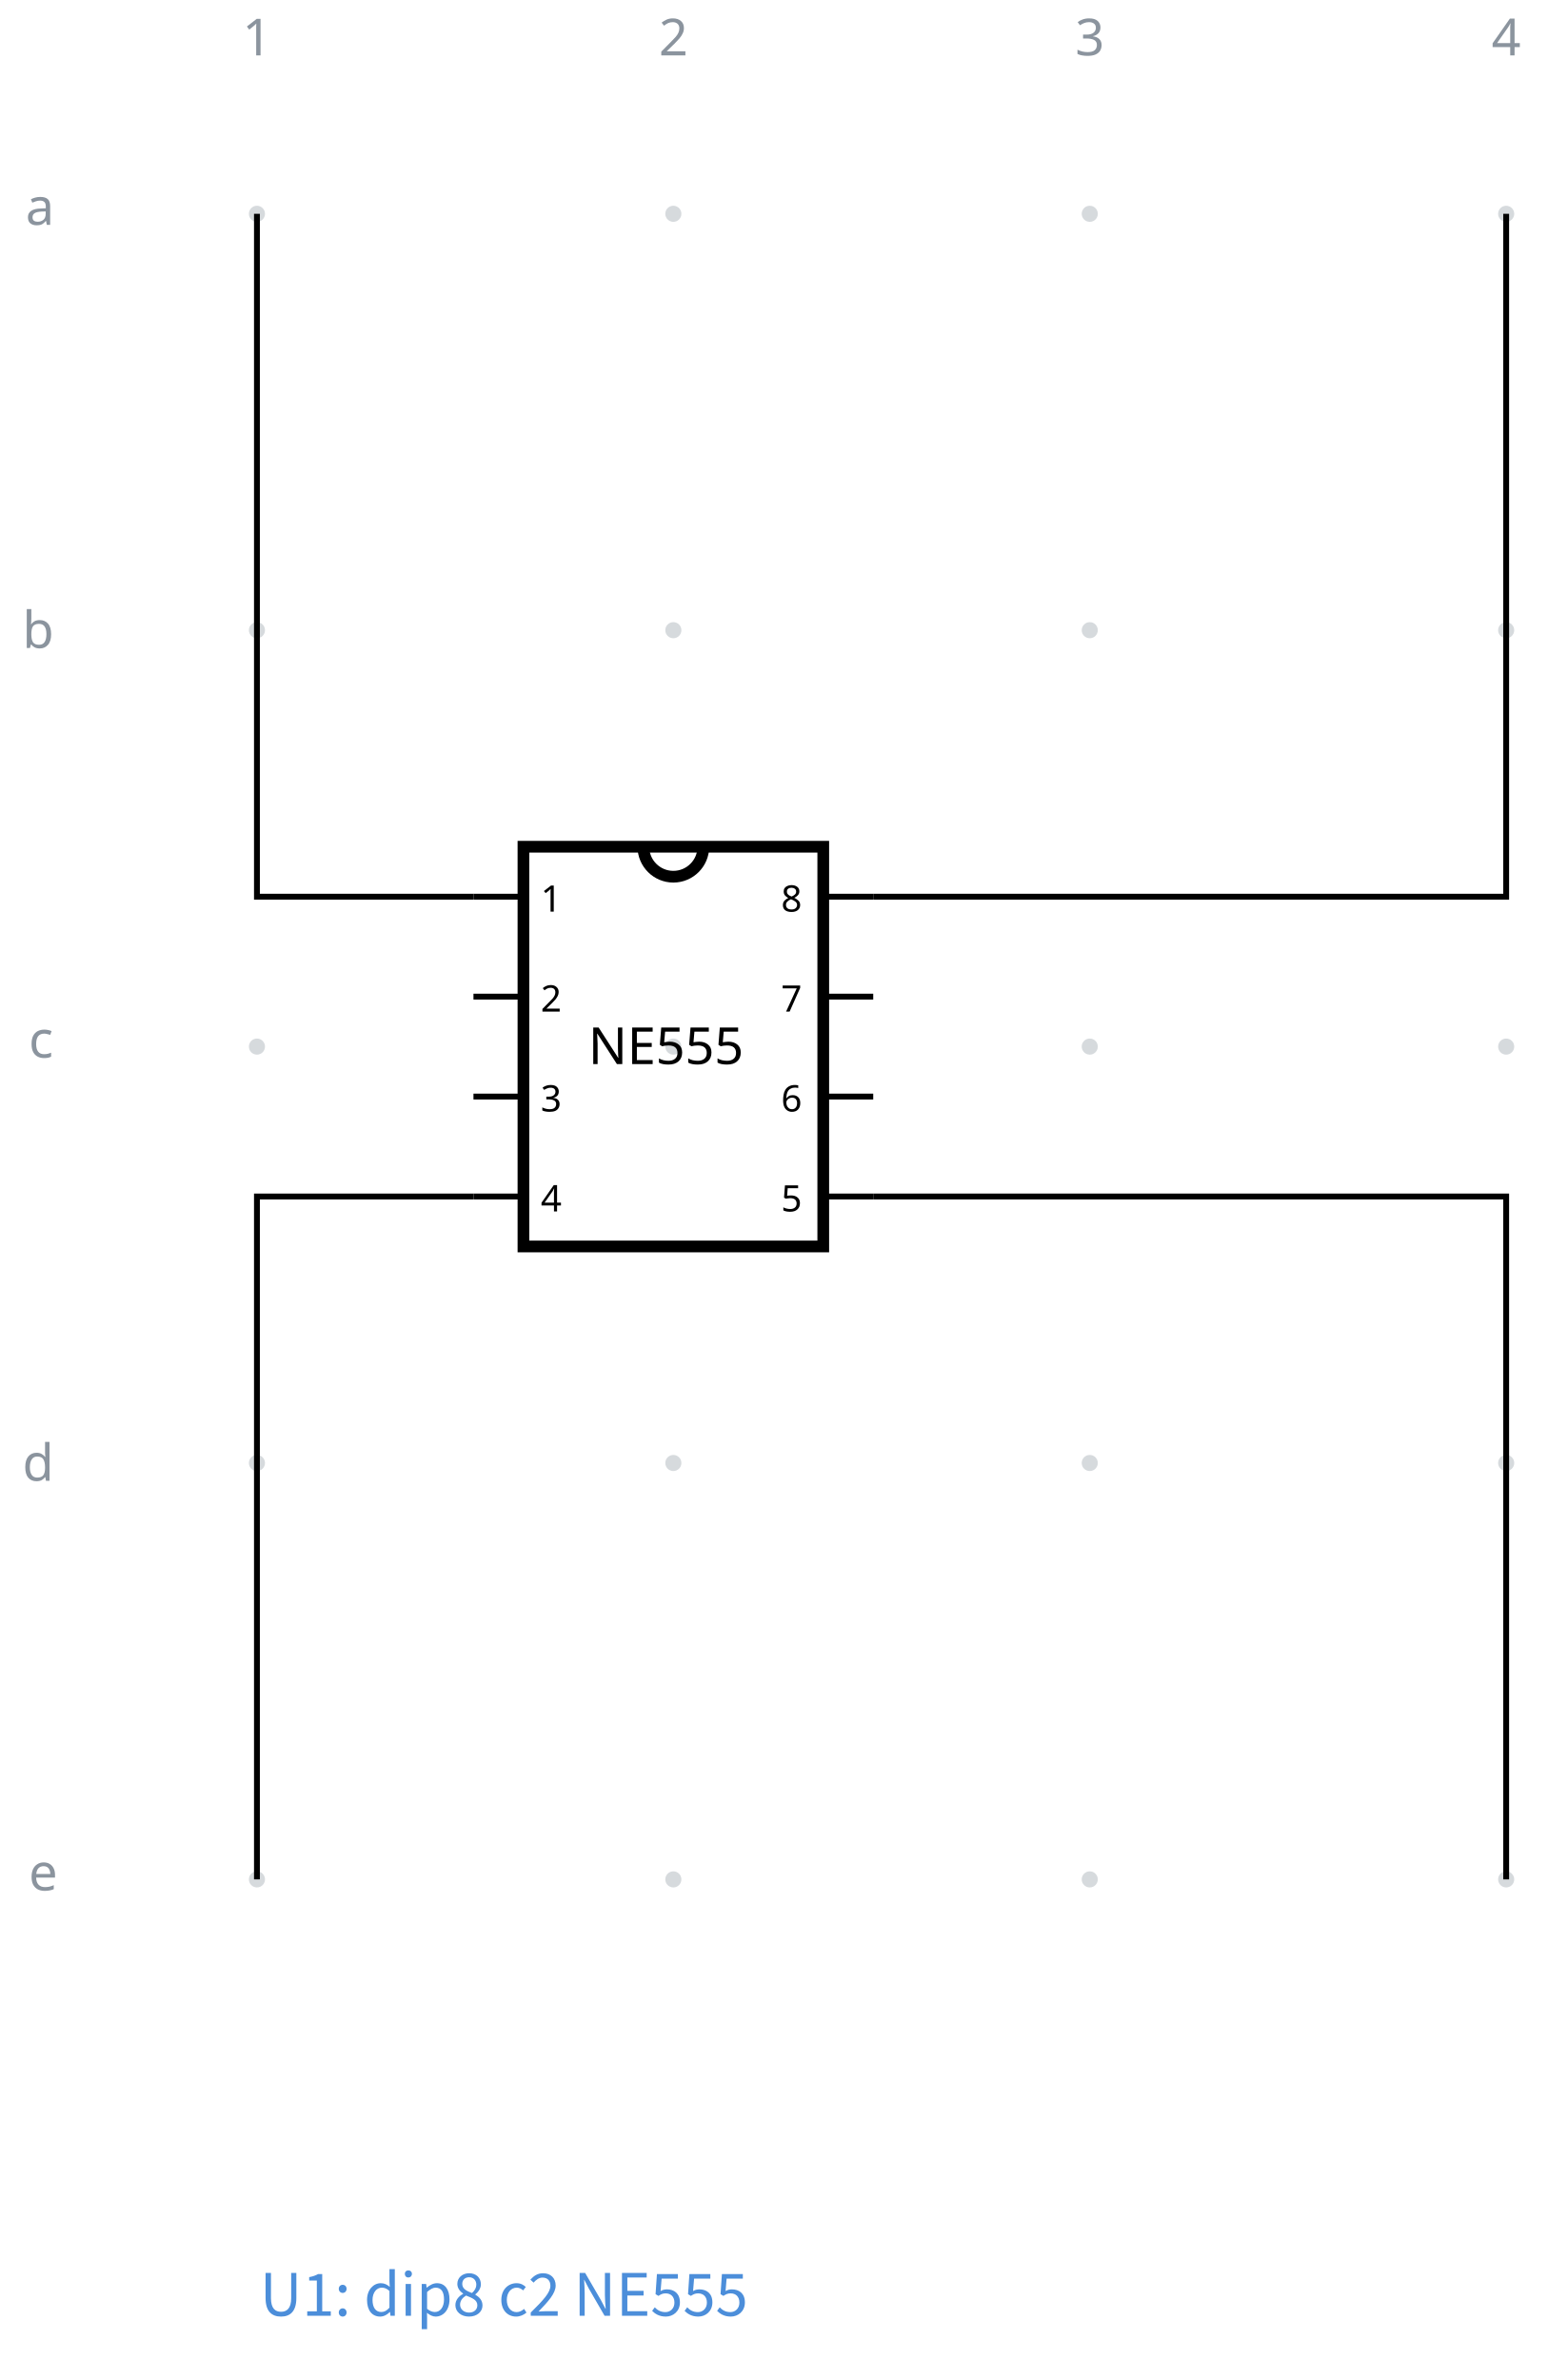
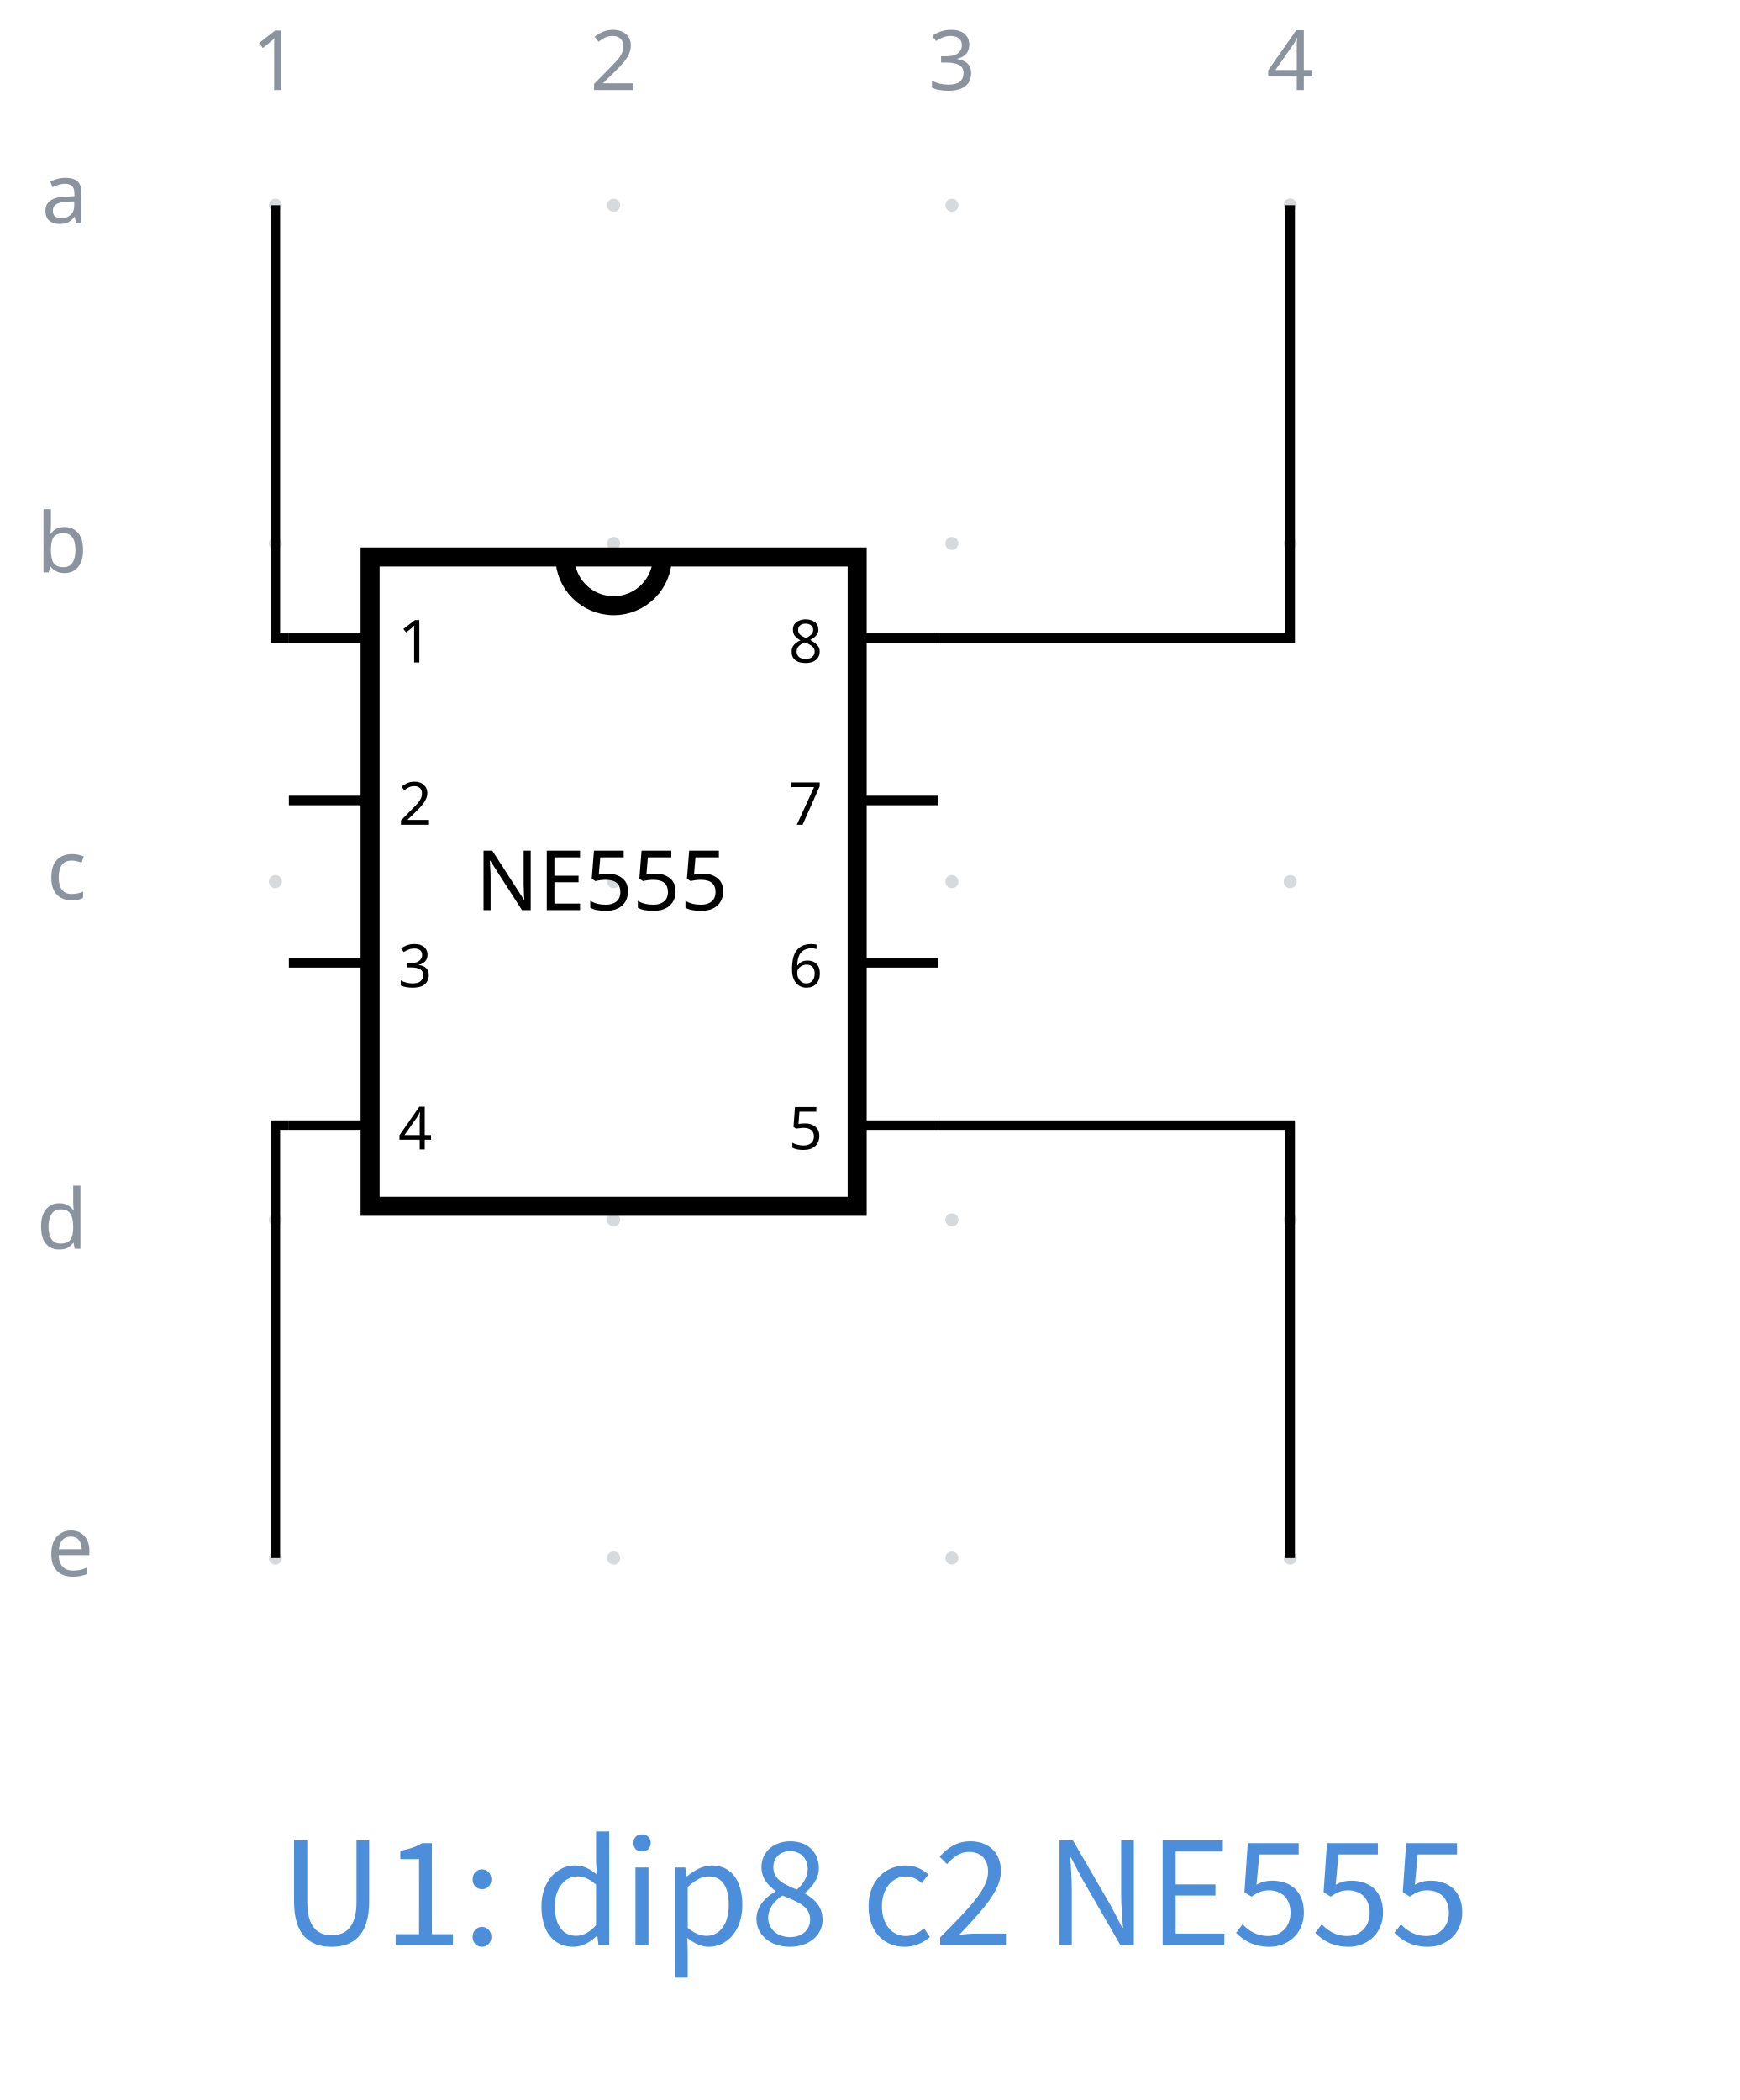
- <svg xmlns="http://www.w3.org/2000/svg" data-circuit-fence="0.1.0" fill="currentColor" width="281.9" height="433.673" viewBox="-72 -72 211.425 325.255">
+ <svg xmlns="http://www.w3.org/2000/svg" data-circuit-fence="0.1.0" fill="currentColor" width="195.055" height="235.566" viewBox="-72 -72 146.291 176.675">
  <g stroke="currentColor" stroke-miterlimit="10" stroke-width=".8">
-     <path fill="#8b949e" fill-opacity=".35" stroke="none" stroke-opacity=".35" d="M-35.787-42.781a1.1 1.1 0 1 0-2.2 0 1.1 1.1 0 0 0 2.2 0M-35.787 14.124a1.1 1.1 0 1 0-2.2 0 1.1 1.1 0 0 0 2.2 0M-35.787 71.03a1.1 1.1 0 1 0-2.2 0 1.1 1.1 0 0 0 2.2 0M-35.787 127.935a1.1 1.1 0 1 0-2.2 0 1.1 1.1 0 0 0 2.2 0M-35.787 184.84a1.1 1.1 0 1 0-2.2 0 1.1 1.1 0 0 0 2.2 0M21.118-42.781a1.1 1.1 0 1 0-2.2 0 1.1 1.1 0 0 0 2.2 0M21.118 14.124a1.1 1.1 0 1 0-2.2 0 1.1 1.1 0 0 0 2.2 0M21.118 71.03a1.1 1.1 0 1 0-2.2 0 1.1 1.1 0 0 0 2.2 0M21.118 127.935a1.1 1.1 0 1 0-2.2 0 1.1 1.1 0 0 0 2.2 0M21.118 184.84a1.1 1.1 0 1 0-2.2 0 1.1 1.1 0 0 0 2.2 0M78.024-42.781a1.1 1.1 0 1 0-2.2 0 1.1 1.1 0 0 0 2.2 0M78.024 14.124a1.1 1.1 0 1 0-2.2 0 1.1 1.1 0 0 0 2.2 0M78.024 71.03a1.1 1.1 0 1 0-2.2 0 1.1 1.1 0 0 0 2.2 0M78.024 127.935a1.1 1.1 0 1 0-2.2 0 1.1 1.1 0 0 0 2.2 0M78.024 184.84a1.1 1.1 0 1 0-2.2 0 1.1 1.1 0 0 0 2.2 0M134.93-42.781a1.1 1.1 0 1 0-2.2 0 1.1 1.1 0 0 0 2.2 0M134.93 14.124a1.1 1.1 0 1 0-2.2 0 1.1 1.1 0 0 0 2.2 0M134.93 71.03a1.1 1.1 0 1 0-2.2 0 1.1 1.1 0 0 0 2.2 0M134.93 127.935a1.1 1.1 0 1 0-2.2 0 1.1 1.1 0 0 0 2.2 0M134.93 184.84a1.1 1.1 0 1 0-2.2 0 1.1 1.1 0 0 0 2.2 0m-1.1 0" />
+     <path fill="#8b949e" fill-opacity=".35" stroke="none" stroke-opacity=".35" d="M-48.287-54.731a.55.55 0 1 0-1.1 0 .55.55 0 0 0 1.1 0M-48.287-26.279a.55.55 0 1 0-1.1 0 .55.55 0 0 0 1.1 0M-48.287 2.174a.55.55 0 1 0-1.1 0 .55.55 0 0 0 1.1 0M-48.287 30.627a.55.55 0 1 0-1.1 0 .55.55 0 0 0 1.1 0M-48.287 59.08a.55.55 0 1 0-1.1 0 .55.55 0 0 0 1.1 0M-19.835-54.731a.55.55 0 1 0-1.1 0 .55.55 0 0 0 1.1 0M-19.835-26.279a.55.55 0 1 0-1.1 0 .55.55 0 0 0 1.1 0M-19.835 2.174a.55.55 0 1 0-1.1 0 .55.55 0 0 0 1.1 0M-19.835 30.627a.55.55 0 1 0-1.1 0 .55.55 0 0 0 1.1 0M-19.835 59.08a.55.55 0 1 0-1.1 0 .55.55 0 0 0 1.1 0M8.618-54.731a.55.55 0 1 0-1.1 0 .55.55 0 0 0 1.1 0M8.618-26.279a.55.55 0 1 0-1.1 0 .55.55 0 0 0 1.1 0M8.618 2.174a.55.55 0 1 0-1.1 0 .55.55 0 0 0 1.1 0M8.618 30.627a.55.55 0 1 0-1.1 0 .55.55 0 0 0 1.1 0M8.618 59.08a.55.55 0 1 0-1.1 0 .55.55 0 0 0 1.1 0M37.07-54.731a.55.55 0 1 0-1.099 0 .55.55 0 0 0 1.1 0M37.07-26.279a.55.55 0 1 0-1.1 0 .55.55 0 0 0 1.1 0M37.07 2.174a.55.55 0 1 0-1.1 0 .55.55 0 0 0 1.1 0M37.07 30.627a.55.55 0 1 0-1.099 0 .55.55 0 0 0 1.1 0M37.07 59.08a.55.55 0 1 0-1.1 0 .55.55 0 0 0 1.1 0m-.55 0" />
    <g fill="#8b949e" stroke="#8b949e">
-       <text x="-36.887" y="-42.781" fill="#8b949e" stroke="none" font-family="cmr7" font-size="7" transform="translate(-1.993 -21.645)">1</text>
+       <text x="-48.837" y="-54.731" fill="#8b949e" stroke="none" font-family="cmr7" font-size="7" transform="translate(-1.993 -9.695)">1</text>
    </g>
    <g fill="#8b949e" stroke="#8b949e">
-       <text x="-36.887" y="-42.781" fill="#8b949e" stroke="none" font-family="cmr7" font-size="7" transform="translate(54.912 -21.645)">2</text>
+       <text x="-48.837" y="-54.731" fill="#8b949e" stroke="none" font-family="cmr7" font-size="7" transform="translate(26.46 -9.695)">2</text>
    </g>
    <g fill="#8b949e" stroke="#8b949e">
-       <text x="-36.887" y="-42.781" fill="#8b949e" stroke="none" font-family="cmr7" font-size="7" transform="translate(111.818 -21.645)">3</text>
+       <text x="-48.837" y="-54.731" fill="#8b949e" stroke="none" font-family="cmr7" font-size="7" transform="translate(54.912 -9.695)">3</text>
    </g>
    <g fill="#8b949e" stroke="#8b949e">
-       <text x="-36.887" y="-42.781" fill="#8b949e" stroke="none" font-family="cmr7" font-size="7" transform="translate(168.723 -21.645)">4</text>
+       <text x="-48.837" y="-54.731" fill="#8b949e" stroke="none" font-family="cmr7" font-size="7" transform="translate(83.365 -9.695)">4</text>
    </g>
    <g fill="#8b949e" stroke="#8b949e">
-       <text x="-36.887" y="-42.781" fill="#8b949e" stroke="none" font-family="cmr7" font-size="7" transform="translate(-31.62 1.507)">a</text>
+       <text x="-48.837" y="-54.731" fill="#8b949e" stroke="none" font-family="cmr7" font-size="7" transform="translate(-19.67 1.507)">a</text>
    </g>
    <g fill="#8b949e" stroke="#8b949e">
-       <text x="-36.887" y="-42.781" fill="#8b949e" stroke="none" font-family="cmr7" font-size="7" transform="translate(-32.05 59.336)">b</text>
+       <text x="-48.837" y="-54.731" fill="#8b949e" stroke="none" font-family="cmr7" font-size="7" transform="translate(-20.1 30.883)">b</text>
    </g>
    <g fill="#8b949e" stroke="#8b949e">
-       <text x="-36.887" y="-42.781" fill="#8b949e" stroke="none" font-family="cmr7" font-size="7" transform="translate(-31.189 115.318)">c</text>
+       <text x="-48.837" y="-54.731" fill="#8b949e" stroke="none" font-family="cmr7" font-size="7" transform="translate(-19.239 58.412)">c</text>
    </g>
    <g fill="#8b949e" stroke="#8b949e">
-       <text x="-36.887" y="-42.781" fill="#8b949e" stroke="none" font-family="cmr7" font-size="7" transform="translate(-32.05 173.147)">d</text>
+       <text x="-48.837" y="-54.731" fill="#8b949e" stroke="none" font-family="cmr7" font-size="7" transform="translate(-20.1 87.789)">d</text>
    </g>
    <g fill="#8b949e" stroke="#8b949e">
-       <text x="-36.887" y="-42.781" fill="#8b949e" stroke="none" font-family="cmr7" font-size="7" transform="translate(-31.189 229.129)">e</text>
+       <text x="-48.837" y="-54.731" fill="#8b949e" stroke="none" font-family="cmr7" font-size="7" transform="translate(-19.239 115.318)">e</text>
    </g>
    <g stroke-width="1.6">
-       <path fill="none" d="M-.468 98.344h40.972V43.716H-.468Z" />
-       <path fill="none" d="M15.921 43.716a4.097 4.097 0 1 0 8.194 0" />
-       <text x="-34.526" y="-42.781" stroke="none" font-family="cmr5" font-size="5" transform="translate(36.42 136.338)">4</text>
-       <text x="-34.526" y="-42.781" stroke="none" font-family="cmr5" font-size="5" transform="translate(69.266 136.338)">5</text>
-       <text x="-34.526" y="-42.781" stroke="none" font-family="cmr5" font-size="5" transform="translate(36.42 122.681)">3</text>
-       <text x="-34.526" y="-42.781" stroke="none" font-family="cmr5" font-size="5" transform="translate(69.266 122.681)">6</text>
-       <text x="-34.526" y="-42.781" stroke="none" font-family="cmr5" font-size="5" transform="translate(36.42 109.024)">2</text>
-       <text x="-34.526" y="-42.781" stroke="none" font-family="cmr5" font-size="5" transform="translate(69.266 109.024)">7</text>
-       <text x="-34.526" y="-42.781" stroke="none" font-family="cmr5" font-size="5" transform="translate(36.42 95.367)">1</text>
-       <text x="-34.526" y="-42.781" stroke="none" font-family="cmr5" font-size="5" transform="translate(69.266 95.367)">8</text>
+       <path fill="none" d="M-40.87 29.488H.1V-25.14H-40.87Z" />
+       <path fill="none" d="M-24.482-25.14a4.097 4.097 0 1 0 8.195 0" />
+       <text x="-46.476" y="-54.731" stroke="none" font-family="cmr5" font-size="5" transform="translate(7.967 79.433)">4</text>
+       <text x="-46.476" y="-54.731" stroke="none" font-family="cmr5" font-size="5" transform="translate(40.813 79.433)">5</text>
+       <text x="-46.476" y="-54.731" stroke="none" font-family="cmr5" font-size="5" transform="translate(7.967 65.776)">3</text>
+       <text x="-46.476" y="-54.731" stroke="none" font-family="cmr5" font-size="5" transform="translate(40.813 65.776)">6</text>
+       <text x="-46.476" y="-54.731" stroke="none" font-family="cmr5" font-size="5" transform="translate(7.967 52.119)">2</text>
+       <text x="-46.476" y="-54.731" stroke="none" font-family="cmr5" font-size="5" transform="translate(40.813 52.119)">7</text>
+       <text x="-46.476" y="-54.731" stroke="none" font-family="cmr5" font-size="5" transform="translate(7.967 38.462)">1</text>
+       <text x="-46.476" y="-54.731" stroke="none" font-family="cmr5" font-size="5" transform="translate(40.813 38.462)">8</text>
    </g>
-     <path fill="none" d="M-.468 91.515h-6.828m47.8 0h6.829m-47.8-13.657h-6.83m47.801 0h6.829m-47.8-13.657h-6.83m47.801 0h6.829m-47.8-13.657h-6.83m47.801 0h6.829" />
-     <text x="-36.887" y="-42.781" stroke="none" font-family="cmr7" font-size="7" transform="translate(45.287 116.203)">NE555</text>
-     <path fill="none" d="M-36.887-42.781v93.325h29.59M-36.887 184.84V91.516h29.59M47.333 91.515h86.496v93.326M47.333 50.544h86.496V-42.78" />
+     <path fill="none" d="M-40.87 22.66H-47.7m47.8 0H6.93m-47.8-13.657H-47.7m47.8 0H6.93m-47.8-13.657H-47.7m47.8 0H6.93m-47.8-13.658H-47.7m47.8 0H6.93" />
+     <text x="-48.837" y="-54.731" stroke="none" font-family="cmr7" font-size="7" transform="translate(16.835 59.297)">NE555</text>
+     <path fill="none" d="M-48.837-54.731v36.42h1.138M-48.837 59.08V22.66h1.138M6.93 22.66h29.59v36.42M6.93-18.312h29.59v-36.42" />
    <g>
-       <text x="-36.887" y="-42.781" fill="#4c8eda" stroke="none" font-family="'Noto Sans CJK JP','Noto Sans JP','Hiragino Sans','Yu Gothic',sans-serif" font-size="8" transform="translate(.4 287.26)">U1: dip8 c2 NE555</text>
+       <text x="-48.837" y="-54.731" fill="#4c8eda" stroke="none" font-family="'Noto Sans CJK JP','Noto Sans JP','Hiragino Sans','Yu Gothic',sans-serif" font-size="12" transform="translate(.4 146.364)">U1: dip8 c2 NE555</text>
    </g>
  </g>
</svg>
